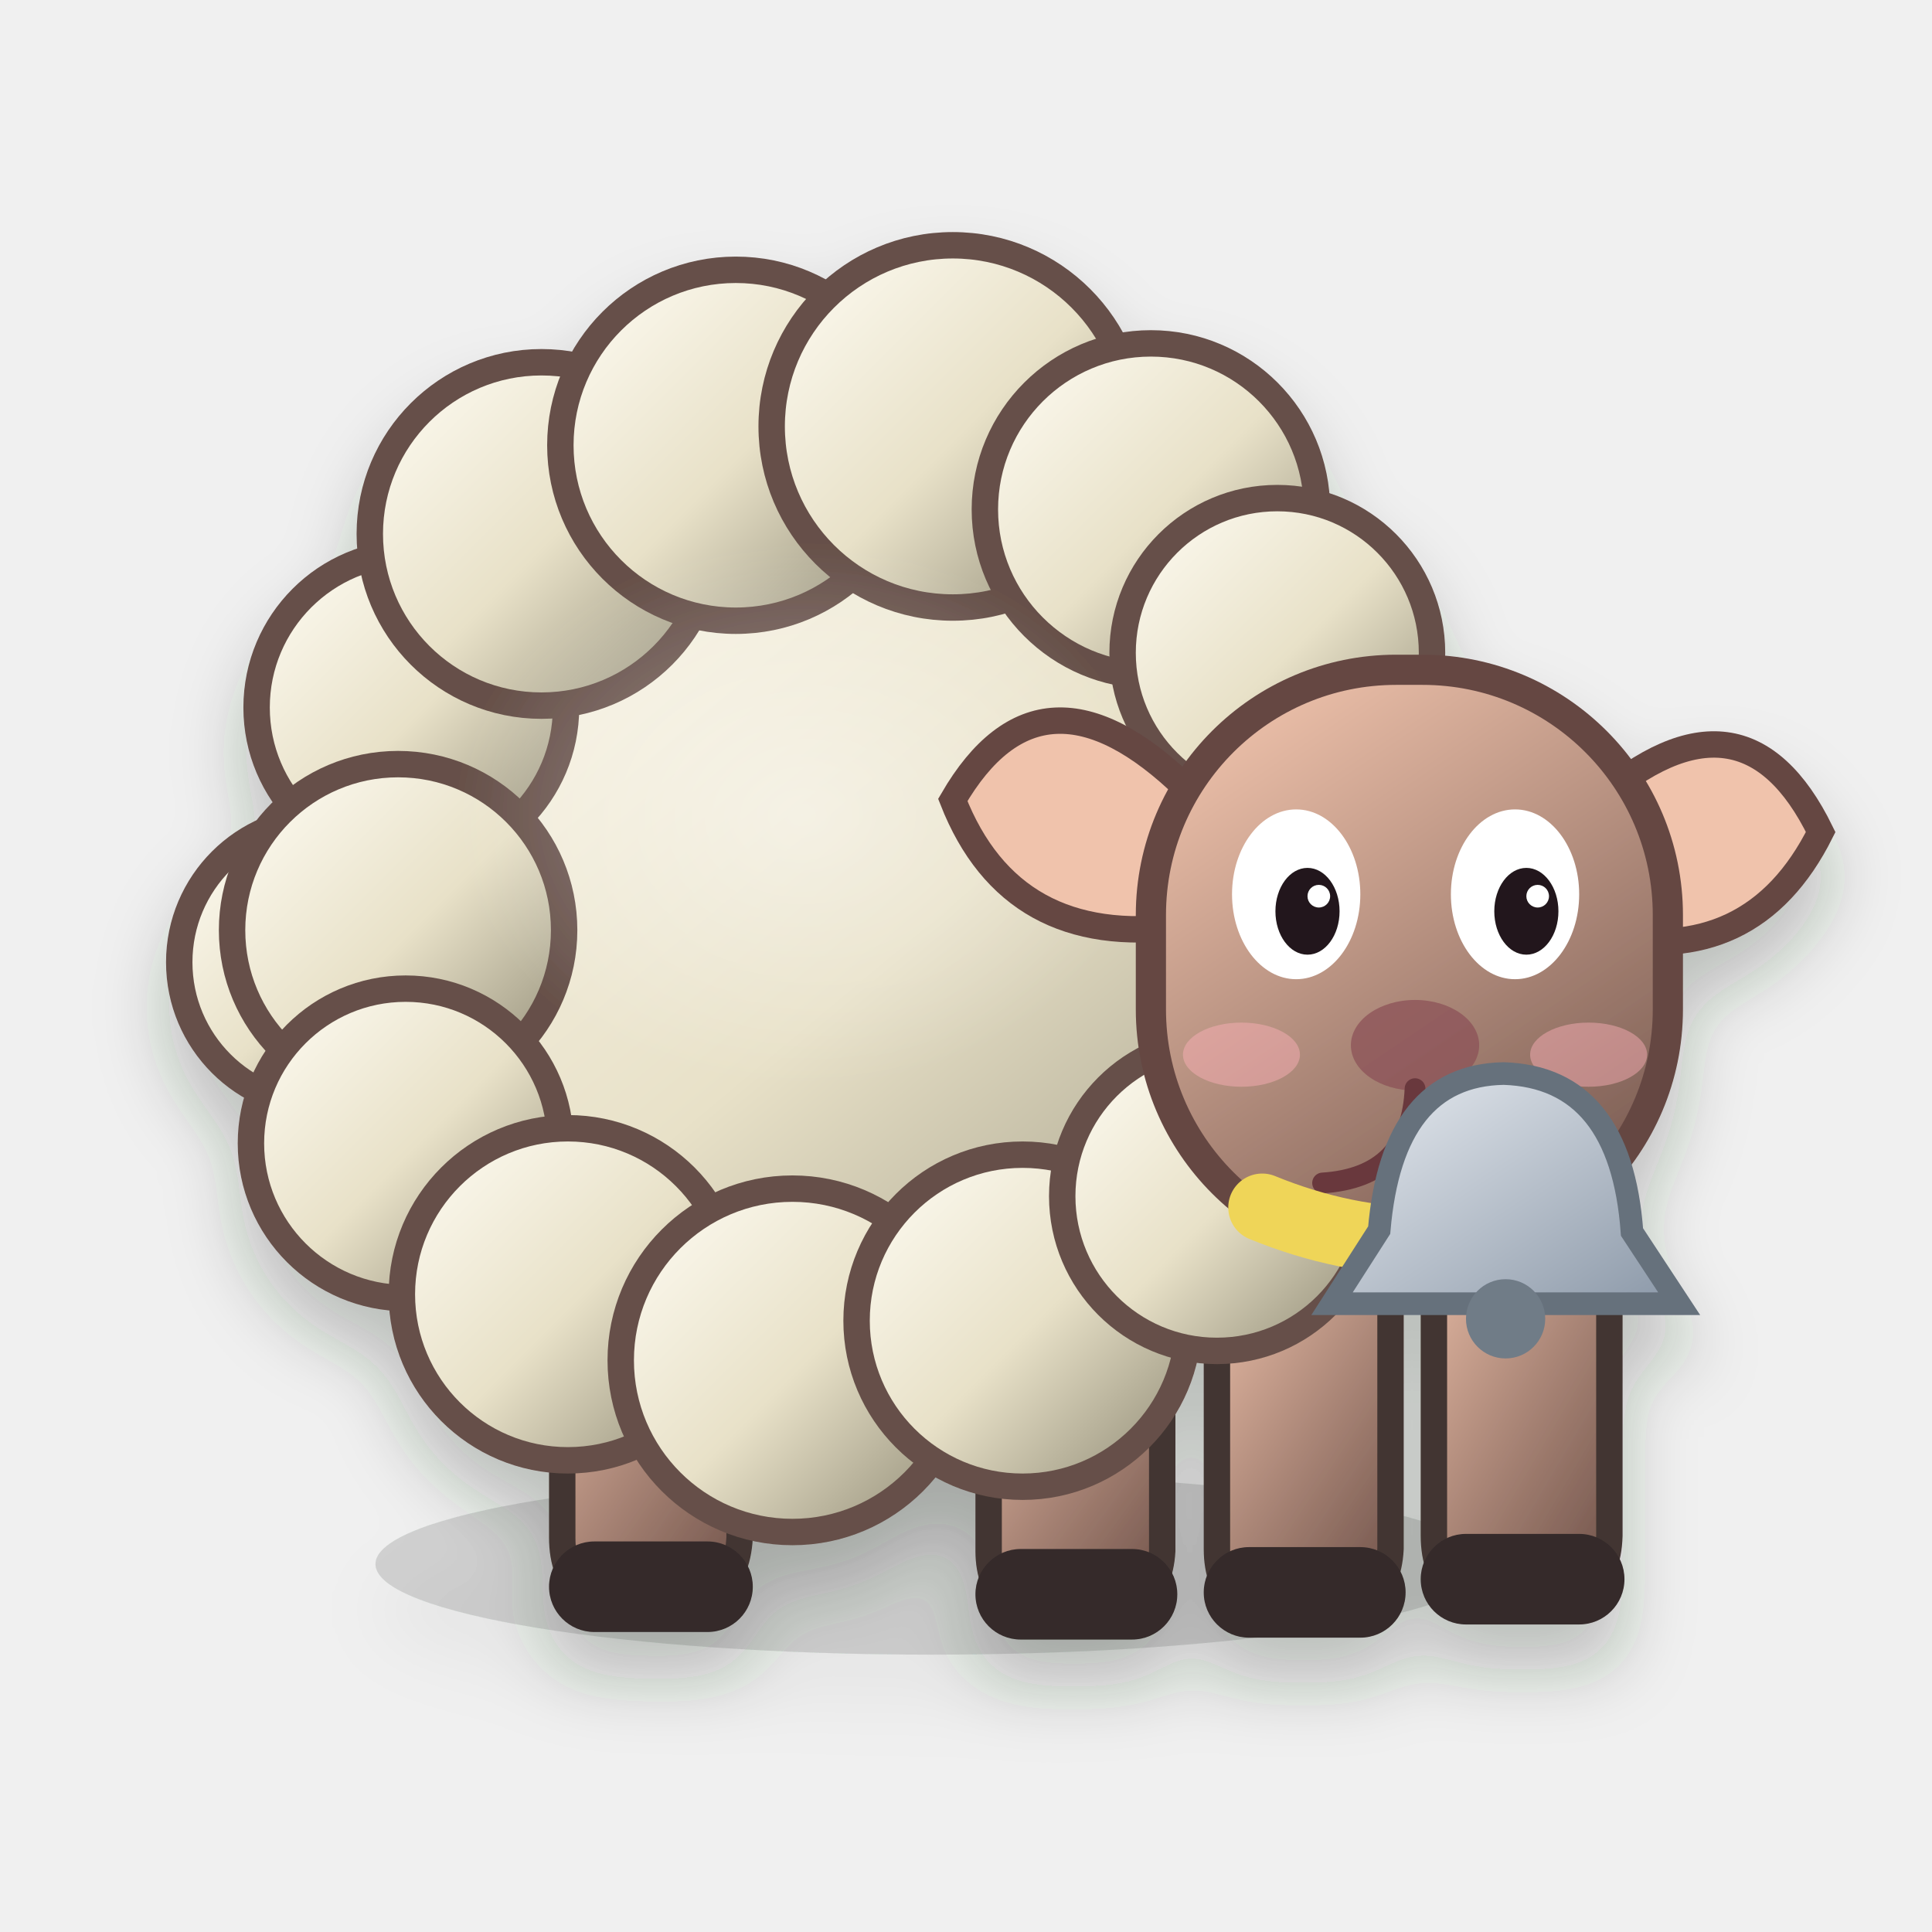
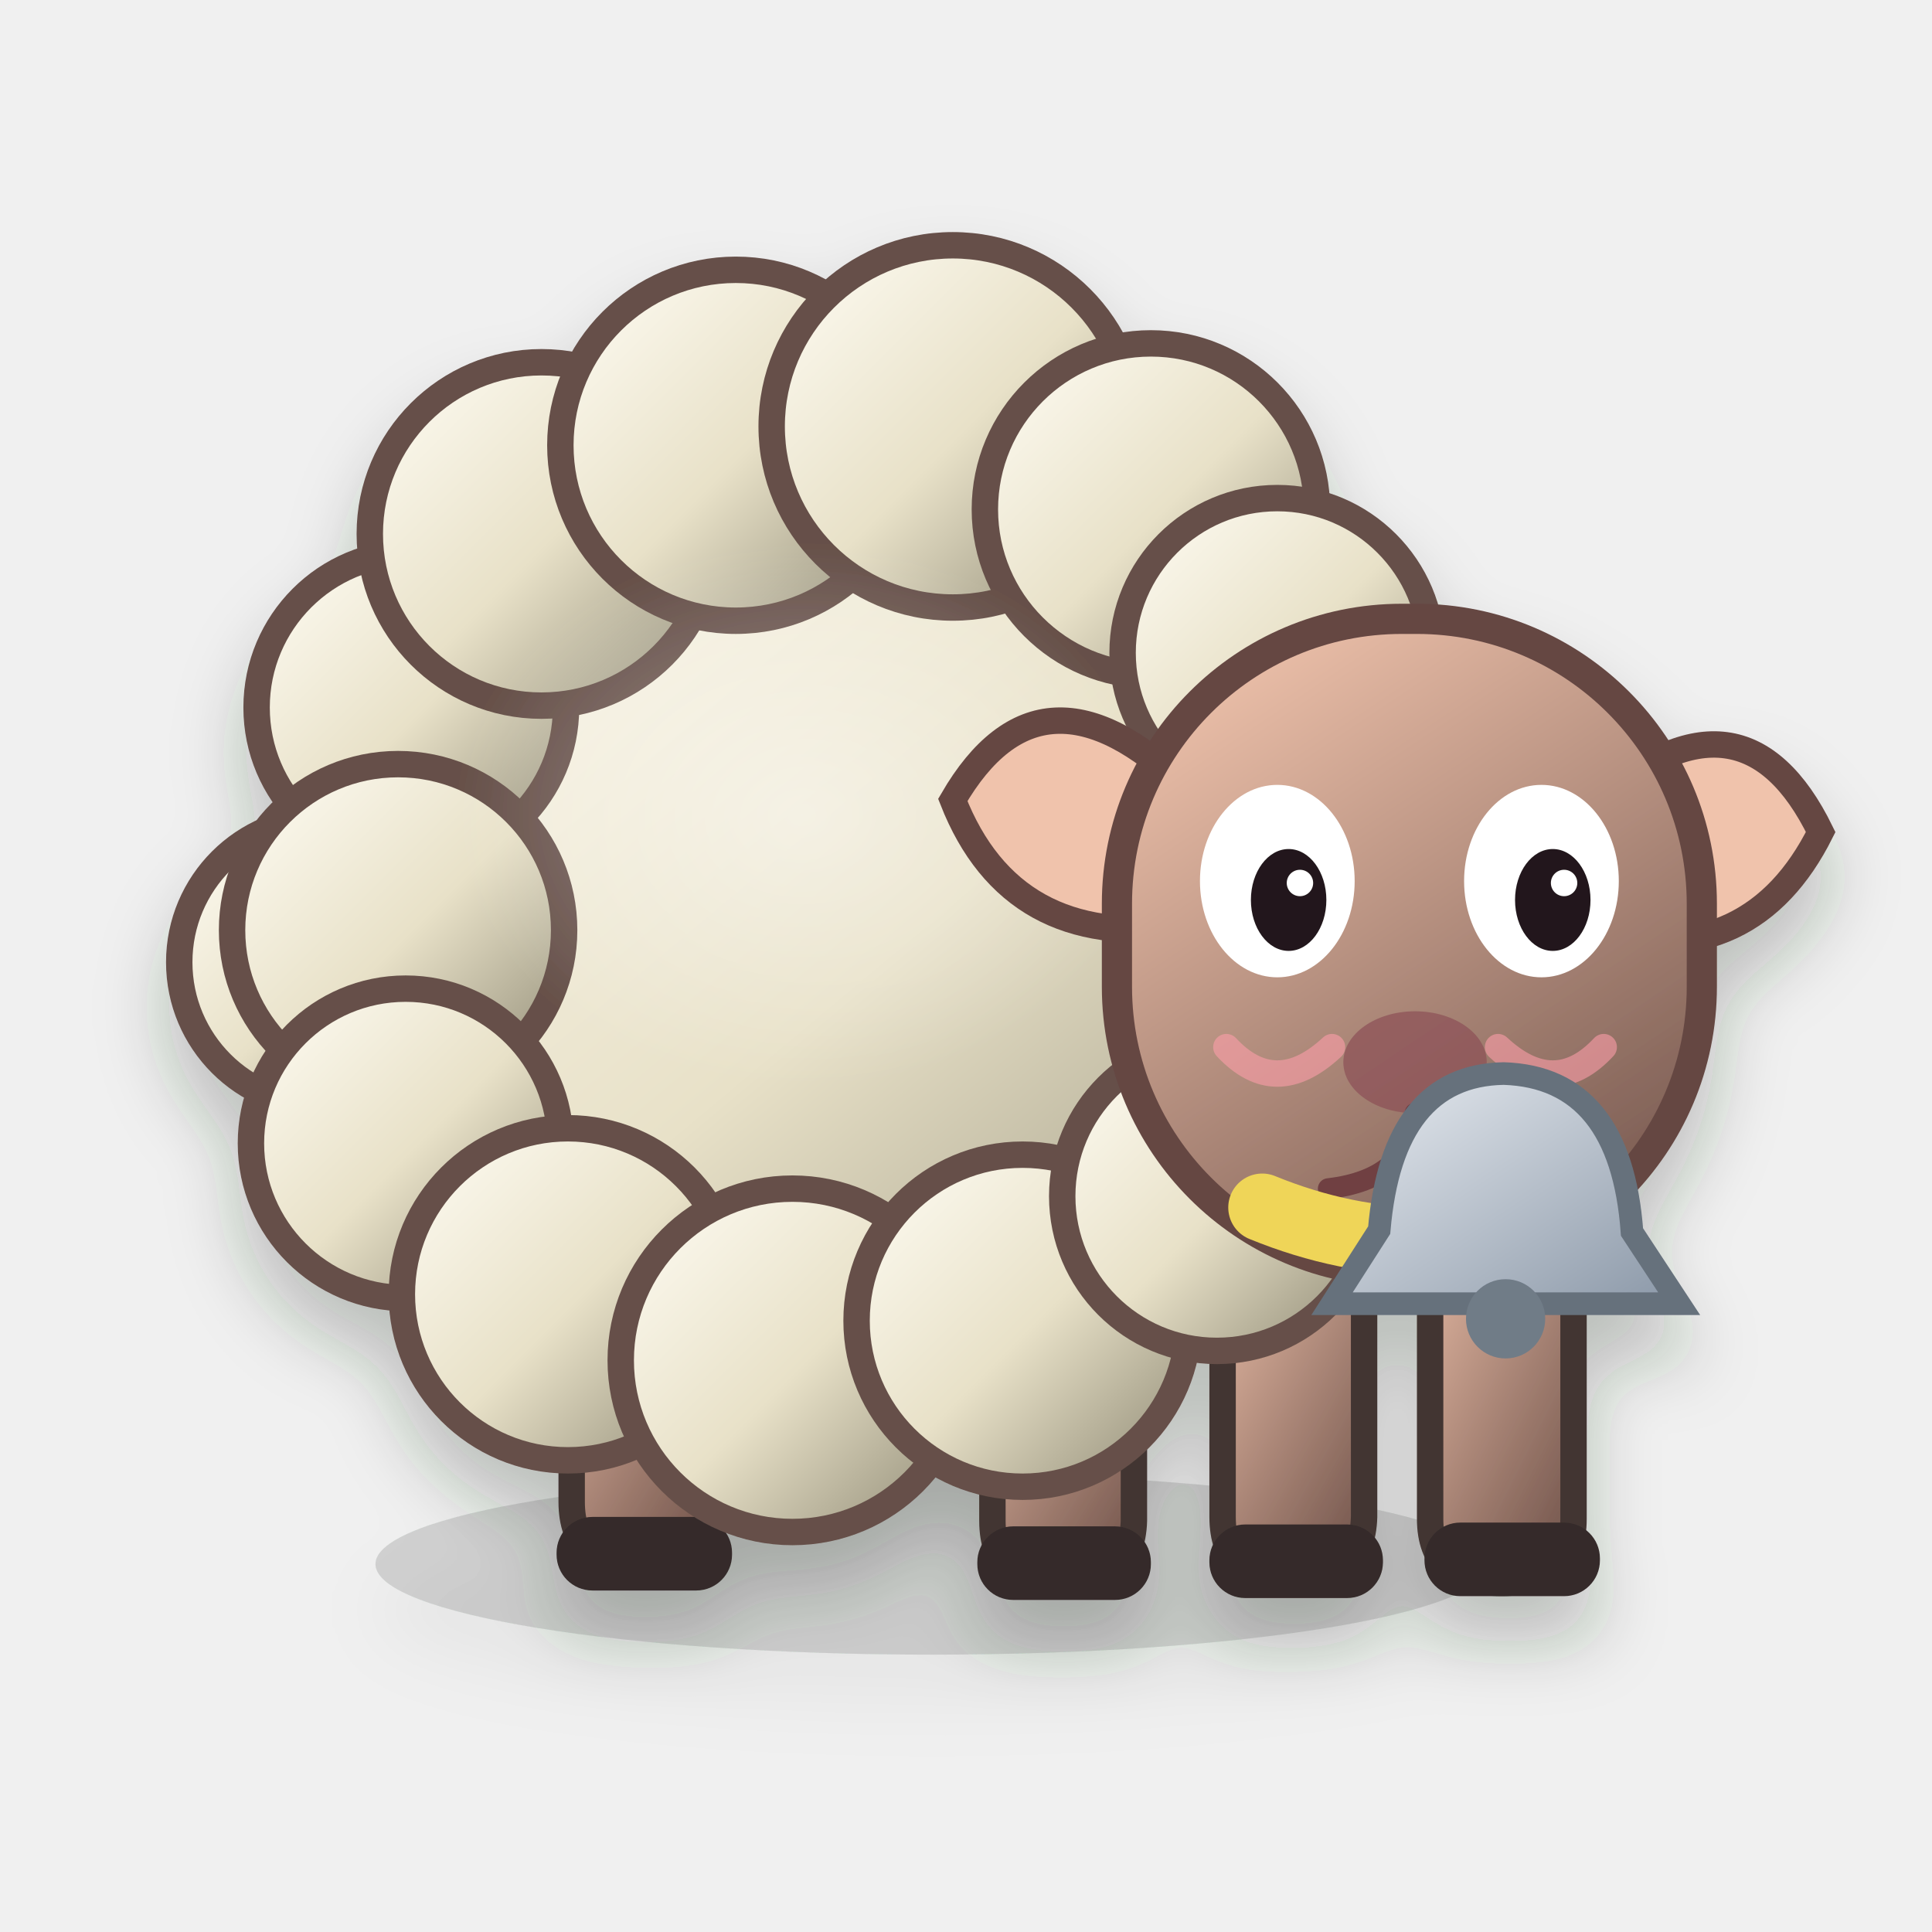
<svg xmlns="http://www.w3.org/2000/svg" width="1024" height="1024" viewBox="0 0 1024 1024" role="img" aria-labelledby="title-10">
  <defs>
    <linearGradient id="fur" x1="0" y1="0" x2="1" y2="1">
      <stop stop-color="#fffdf5" />
      <stop offset=".52" stop-color="#e8e1c8" />
      <stop offset="1" stop-color="#8d8873" />
    </linearGradient>
    <linearGradient id="face" x1=".2" y1="0" x2=".8" y2="1">
      <stop stop-color="#f0c3ac" />
      <stop offset="1" stop-color="#76584f" />
    </linearGradient>
    <linearGradient id="accent" x1="0" y1="0" x2="1" y2="1">
      <stop stop-color="#e9edf2" />
      <stop offset="1" stop-color="#8b98a8" />
    </linearGradient>
    <linearGradient id="accent2" x1="0" y1="0" x2="0" y2="1">
      <stop stop-color="#8b98a8" />
      <stop offset="1" stop-color="#e9edf2" />
    </linearGradient>
    <linearGradient id="rainbow">
      <stop stop-color="#ff6767" />
      <stop offset=".26" stop-color="#ffdc58" />
      <stop offset=".52" stop-color="#4dcf7b" />
      <stop offset=".76" stop-color="#5ba8ff" />
      <stop offset="1" stop-color="#cf76f4" />
    </linearGradient>
    <linearGradient id="aurora">
      <stop stop-color="#71f5e4" />
      <stop offset=".5" stop-color="#71bfff" />
      <stop offset="1" stop-color="#c181ff" />
    </linearGradient>
    <linearGradient id="galaxy">
      <stop stop-color="#151d4b" />
      <stop offset=".52" stop-color="#5441a8" />
      <stop offset="1" stop-color="#df65bc" />
    </linearGradient>
    <linearGradient id="ice" x1="0" y1="0" x2="1" y2="1">
      <stop stop-color="#fff" />
      <stop offset=".35" stop-color="#bcecff" />
      <stop offset=".7" stop-color="#8dbef7" />
      <stop offset="1" stop-color="#d7f8ff" />
    </linearGradient>
    <linearGradient id="nzstripe">
      <stop stop-color="#101820" />
      <stop offset=".45" stop-color="#101820" />
      <stop offset=".46" stop-color="#f6d35d" />
      <stop offset=".66" stop-color="#f6d35d" />
      <stop offset=".67" stop-color="#4eaa70" />
    </linearGradient>
    <radialGradient id="shine">
      <stop stop-color="#fff" stop-opacity=".75" />
      <stop offset="1" stop-color="#fff" stop-opacity="0" />
    </radialGradient>
    <filter id="shadow" x="-25%" y="-25%" width="150%" height="165%">
      <feDropShadow dx="0" dy="24" stdDeviation="18" flood-color="#243127" flood-opacity=".25" />
    </filter>
+     <style>
+       .sheep-body { transform-box: fill-box; transform-origin: 50% 100%; }
+       .sheep-body { animation: bodyFloat 1.15s ease-in-out infinite; }
+       .sheep-ear-left, .sheep-ear-right { transform-box: fill-box; transform-origin: 50% 100%; }
+       .sheep-ear-left { animation: earLeft 2.8s ease-in-out infinite; }
+       .sheep-ear-right { animation: earRight 3.1s ease-in-out infinite; }
+       .leg-front-a, .leg-back-a { transform-box: fill-box; transform-origin: 50% 8%; animation: legFront .58s ease-in-out infinite; }
+       .leg-front-b, .leg-back-b { transform-box: fill-box; transform-origin: 50% 8%; animation: legBack .58s ease-in-out infinite; animation-delay: 0.28s; }
+       .blink-line, .surprised-mouth { animation-delay: 1.53s; }
+       @keyframes bodyFloat { 0%, 100% { transform: translateY(0); } 45% { transform: translateY(-4px); } 70% { transform: translateY(1px); } }
+       @keyframes earLeft { 0%, 100% { transform: rotate(-7deg); } 48% { transform: rotate(3deg); } 56% { transform: rotate(-1deg); } }
+       @keyframes earRight { 0%, 100% { transform: rotate(8deg); } 52% { transform: rotate(-4deg); } 60% { transform: rotate(1deg); } }
+       @keyframes legFront { 0%, 100% { transform: rotate(7deg) translateY(0); } 45% { transform: rotate(-9deg) translateY(-4px); } 70% { transform: rotate(2deg) translateY(1px); } }
+       @keyframes legBack { 0%, 100% { transform: rotate(-8deg) translateY(0); } 45% { transform: rotate(9deg) translateY(-4px); } 70% { transform: rotate(-2deg) translateY(1px); } }
+     </style>
  </defs>
  <g filter="url(#shadow)">
    <ellipse cx="494" cy="829" rx="295" ry="48" fill="#243127" opacity=".16" />
    <g stroke="#433632" stroke-width="14" stroke-linejoin="round">
-       <path d="M298 630v185q0 39 46 39t48-39V640" fill="url(#face)" />
-       <path d="M524 653v169q0 37 45 37t47-37V649" fill="url(#face)" />
-       <path d="M645 638v183q0 38 45 38t47-38V629" fill="url(#face)" />
-       <path d="M760 607v207q0 39 46 39t47-39V591" fill="url(#face)" />
+       <g class="leg-front-a">
+         <path d="M303 620v176q0 34 37 34t38-34V626" fill="url(#face)" />
+       </g>
+       <g class="leg-back-a">
+         <path d="M526 638v168q0 34 37 34t38-34V638" fill="url(#face)" />
+       </g>
+       <g class="leg-front-b">
+         <path d="M648 625v179q0 34 37 34t38-34V617" fill="url(#face)" />
+       </g>
+       <g class="leg-back-b">
+         <path d="M758 600v205q0 34 38 34t38-34V586" fill="url(#face)" />
+       </g>
    </g>
    <g fill="#342b2b">
-       <rect x="291" y="817" width="108" height="48" rx="24" />
-       <rect x="517" y="821" width="107" height="48" rx="24" />
-       <rect x="638" y="820" width="107" height="48" rx="24" />
-       <rect x="753" y="813" width="108" height="48" rx="24" />
+       <rect x="295" y="804" width="93" height="39" rx="19" />
+       <rect x="518" y="809" width="92" height="39" rx="19" />
+       <rect x="641" y="808" width="92" height="39" rx="19" />
+       <rect x="755" y="807" width="93" height="39" rx="19" />
    </g>
-     <circle cx="171" cy="510" r="76" fill="url(#fur)" stroke="#665049" stroke-width="14" />
-     <ellipse cx="448" cy="505" rx="290" ry="244" fill="url(#fur)" stroke="#665049" stroke-width="16" />
-     <g fill="url(#fur)" stroke="#665049" stroke-width="14">
-       <circle cx="218" cy="375" r="82" />
-       <circle cx="287" cy="283" r="91" />
-       <circle cx="390" cy="236" r="93" />
-       <circle cx="505" cy="226" r="96" />
-       <circle cx="610" cy="270" r="88" />
-       <circle cx="677" cy="346" r="82" />
-       <circle cx="211" cy="493" r="88" />
-       <circle cx="215" cy="606" r="82" />
-       <circle cx="301" cy="686" r="88" />
-       <circle cx="420" cy="721" r="91" />
-       <circle cx="542" cy="700" r="88" />
-       <circle cx="645" cy="634" r="82" />
+     <g class="sheep-body">
+       <circle cx="171" cy="510" r="76" fill="url(#fur)" stroke="#665049" stroke-width="14" />
+       <ellipse cx="448" cy="505" rx="290" ry="244" fill="url(#fur)" stroke="#665049" stroke-width="16" />
+       <g fill="url(#fur)" stroke="#665049" stroke-width="14">
+         <circle cx="218" cy="375" r="82" />
+         <circle cx="287" cy="283" r="91" />
+         <circle cx="390" cy="236" r="93" />
+         <circle cx="505" cy="226" r="96" />
+         <circle cx="610" cy="270" r="88" />
+         <circle cx="677" cy="346" r="82" />
+         <circle cx="211" cy="493" r="88" />
+         <circle cx="215" cy="606" r="82" />
+         <circle cx="301" cy="686" r="88" />
+         <circle cx="420" cy="721" r="91" />
+         <circle cx="542" cy="700" r="88" />
+         <circle cx="645" cy="634" r="82" />
+       </g>
+       <ellipse cx="425" cy="432" rx="183" ry="145" fill="url(#shine)" opacity=".55" />
+       <path class="sheep-ear-left" d="M629 418q-77-75-124 6 31 79 121 67z" fill="#f0c3ac" stroke="#654743" stroke-width="14" />
+       <path class="sheep-ear-right" d="M846 425q78-68 119 16-36 72-116 55z" fill="#f0c3ac" stroke="#654743" stroke-width="14" />
+       <rect x="592" y="328" width="310" height="346" rx="151" fill="url(#face)" stroke="#654743" stroke-width="16" />
+       <ellipse cx="677" cy="467" rx="41" ry="51" fill="#fff" />
+       <ellipse cx="817" cy="467" rx="41" ry="51" fill="#fff" />
+       <ellipse cx="683" cy="477" rx="20" ry="27" fill="#21191b">
+         <animate attributeName="cx" values="683;690;683;677;683" dur="3.7s" repeatCount="indefinite" />
+       </ellipse>
+       <ellipse cx="823" cy="477" rx="20" ry="27" fill="#21191b">
+         <animate attributeName="cx" values="823;830;823;817;823" dur="3.7s" repeatCount="indefinite" />
+       </ellipse>
+       <circle cx="689" cy="468" r="7" fill="#fff" />
+       <circle cx="829" cy="468" r="7" fill="#fff" />
+       <path class="blink-line" d="M641 477q36 24 72 0M781 477q36 24 72 0" fill="none" stroke="#76584f" stroke-width="14" stroke-linecap="round" opacity="0">
+         <animate attributeName="opacity" values="0;0;1;1;0;0" keyTimes="0;.39;.43;.48;.53;1" dur="4.9s" repeatCount="indefinite" />
+       </path>
+       <ellipse cx="750" cy="563" rx="38" ry="27" fill="#8b4f56" opacity=".7" />
+       <path d="M750 590q-3 35-46 40m46-40q3 35 46 40" fill="none" stroke="#69383d" stroke-width="11" stroke-linecap="round" opacity=".88">
+         <animate attributeName="opacity" values=".88;.88;0;0;.88;.88" keyTimes="0;.39;.43;.48;.53;1" dur="5.9s" repeatCount="indefinite" />
+       </path>
+       <ellipse class="surprised-mouth" cx="750" cy="604" rx="25" ry="32" fill="#69383d" opacity="0">
+         <animate attributeName="opacity" values="0;0;1;1;0;0" keyTimes="0;.39;.43;.48;.53;1" dur="5.9s" repeatCount="indefinite" />
+       </ellipse>
+       <path d="M706 555q-30 28-56 0M794 555q30 28 56 0" fill="none" stroke="#ff9eaa" stroke-width="14" stroke-linecap="round" opacity=".58" />
+       <path d="M669 640q88 36 177 0" fill="none" stroke="#efd558" stroke-width="36" stroke-linecap="round" />
+       <path d="M731 652q7-82 66-83 62 2 68 84l25 38H706z" fill="url(#accent)" stroke="#66717c" stroke-width="12" />
+       <circle cx="798" cy="699" r="21" fill="#707b87" />
    </g>
-     <ellipse cx="425" cy="432" rx="183" ry="145" fill="url(#shine)" opacity=".55" />
-     <path d="M629 418q-77-75-124 6 31 79 121 67z" fill="#f0c3ac" stroke="#654743" stroke-width="14" />
-     <path d="M846 425q78-68 119 16-36 72-116 55z" fill="#f0c3ac" stroke="#654743" stroke-width="14" />
-     <rect x="610" y="355" width="274" height="310" rx="130" fill="url(#face)" stroke="#654743" stroke-width="16" />
-     <ellipse cx="687" cy="474" rx="34" ry="45" fill="#fff" />
-     <ellipse cx="803" cy="474" rx="34" ry="45" fill="#fff" />
-     <ellipse cx="693" cy="483" rx="17" ry="23" fill="#21191b" />
-     <ellipse cx="809" cy="483" rx="17" ry="23" fill="#21191b" />
-     <circle cx="699" cy="475" r="6" fill="#fff" />
-     <circle cx="815" cy="475" r="6" fill="#fff" />
-     <ellipse cx="750" cy="554" rx="34" ry="24" fill="#8b4f56" opacity=".72" />
-     <path d="M750 577q-2 47-49 50m49-50q3 45 49 47" fill="none" stroke="#69383d" stroke-width="11" stroke-linecap="round" />
-     <ellipse cx="658" cy="559" rx="31" ry="17" fill="#ffb1bb" opacity=".45" />
-     <ellipse cx="842" cy="559" rx="31" ry="17" fill="#ffb1bb" opacity=".45" />
-     <path d="M669 640q88 36 177 0" fill="none" stroke="#efd558" stroke-width="36" stroke-linecap="round" />
-     <path d="M731 652q7-82 66-83 62 2 68 84l25 38H706z" fill="url(#accent)" stroke="#66717c" stroke-width="12" />
-     <circle cx="798" cy="699" r="21" fill="#707b87" />
  </g>
</svg>
